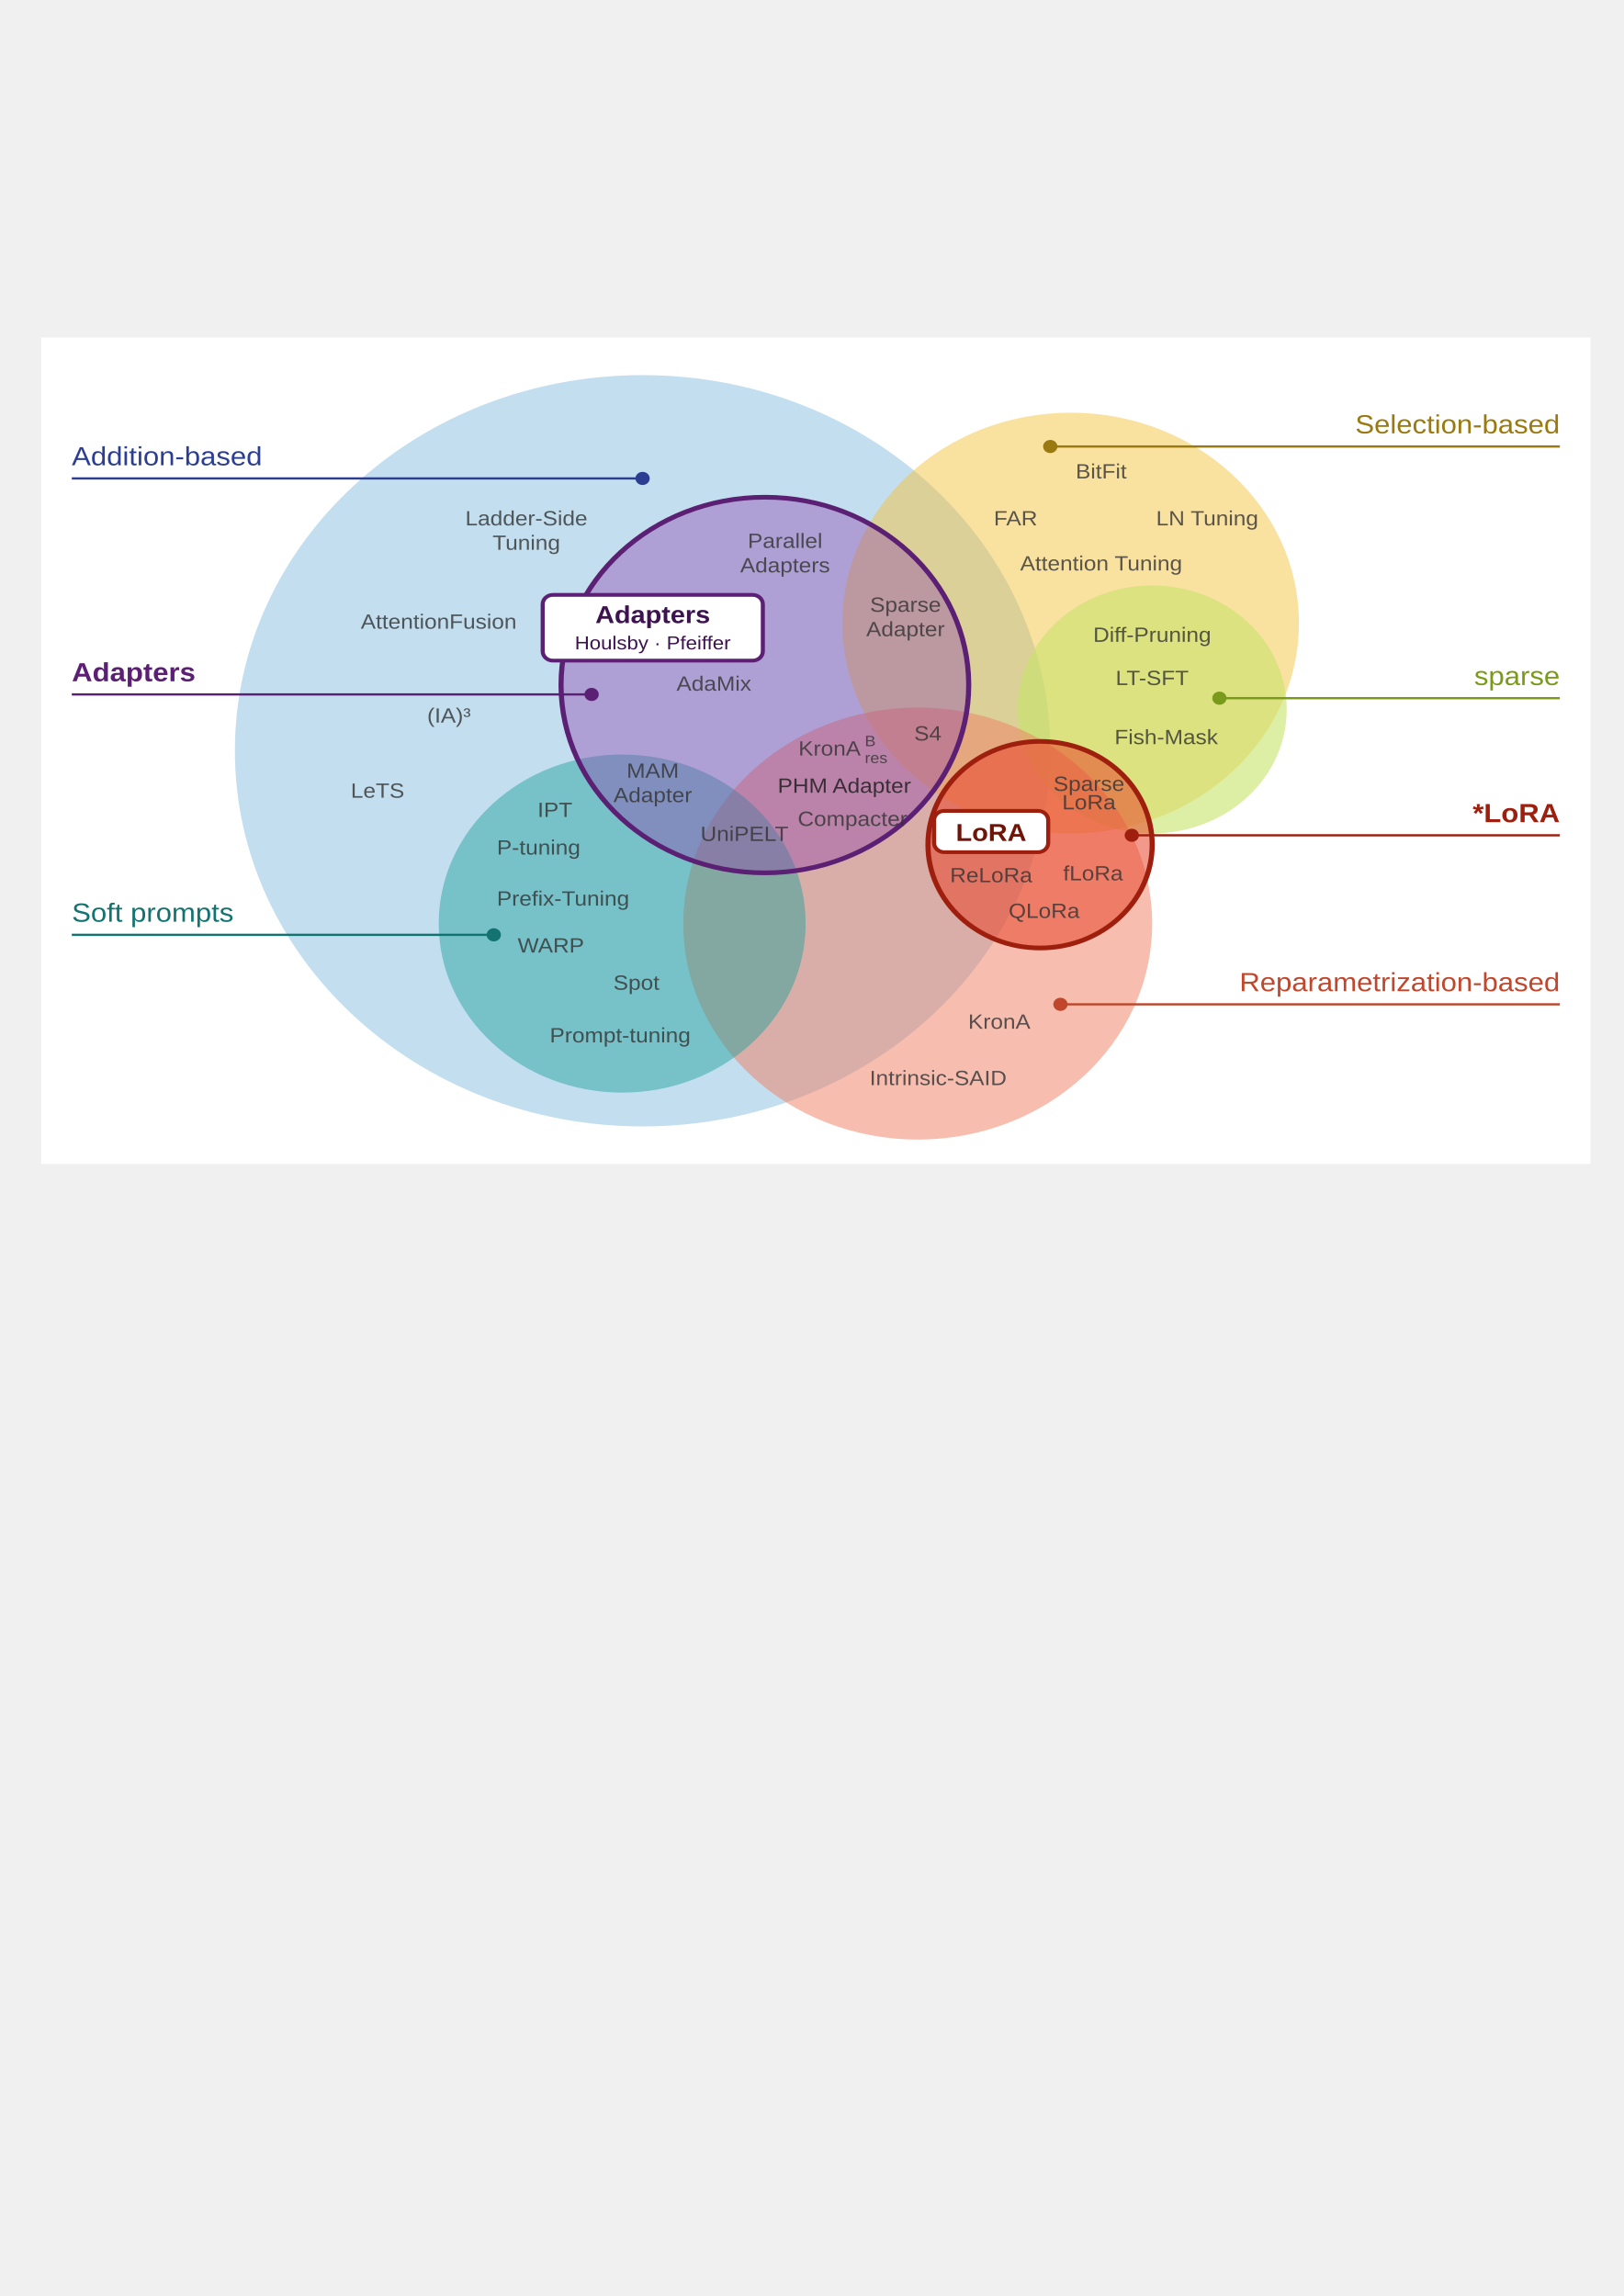
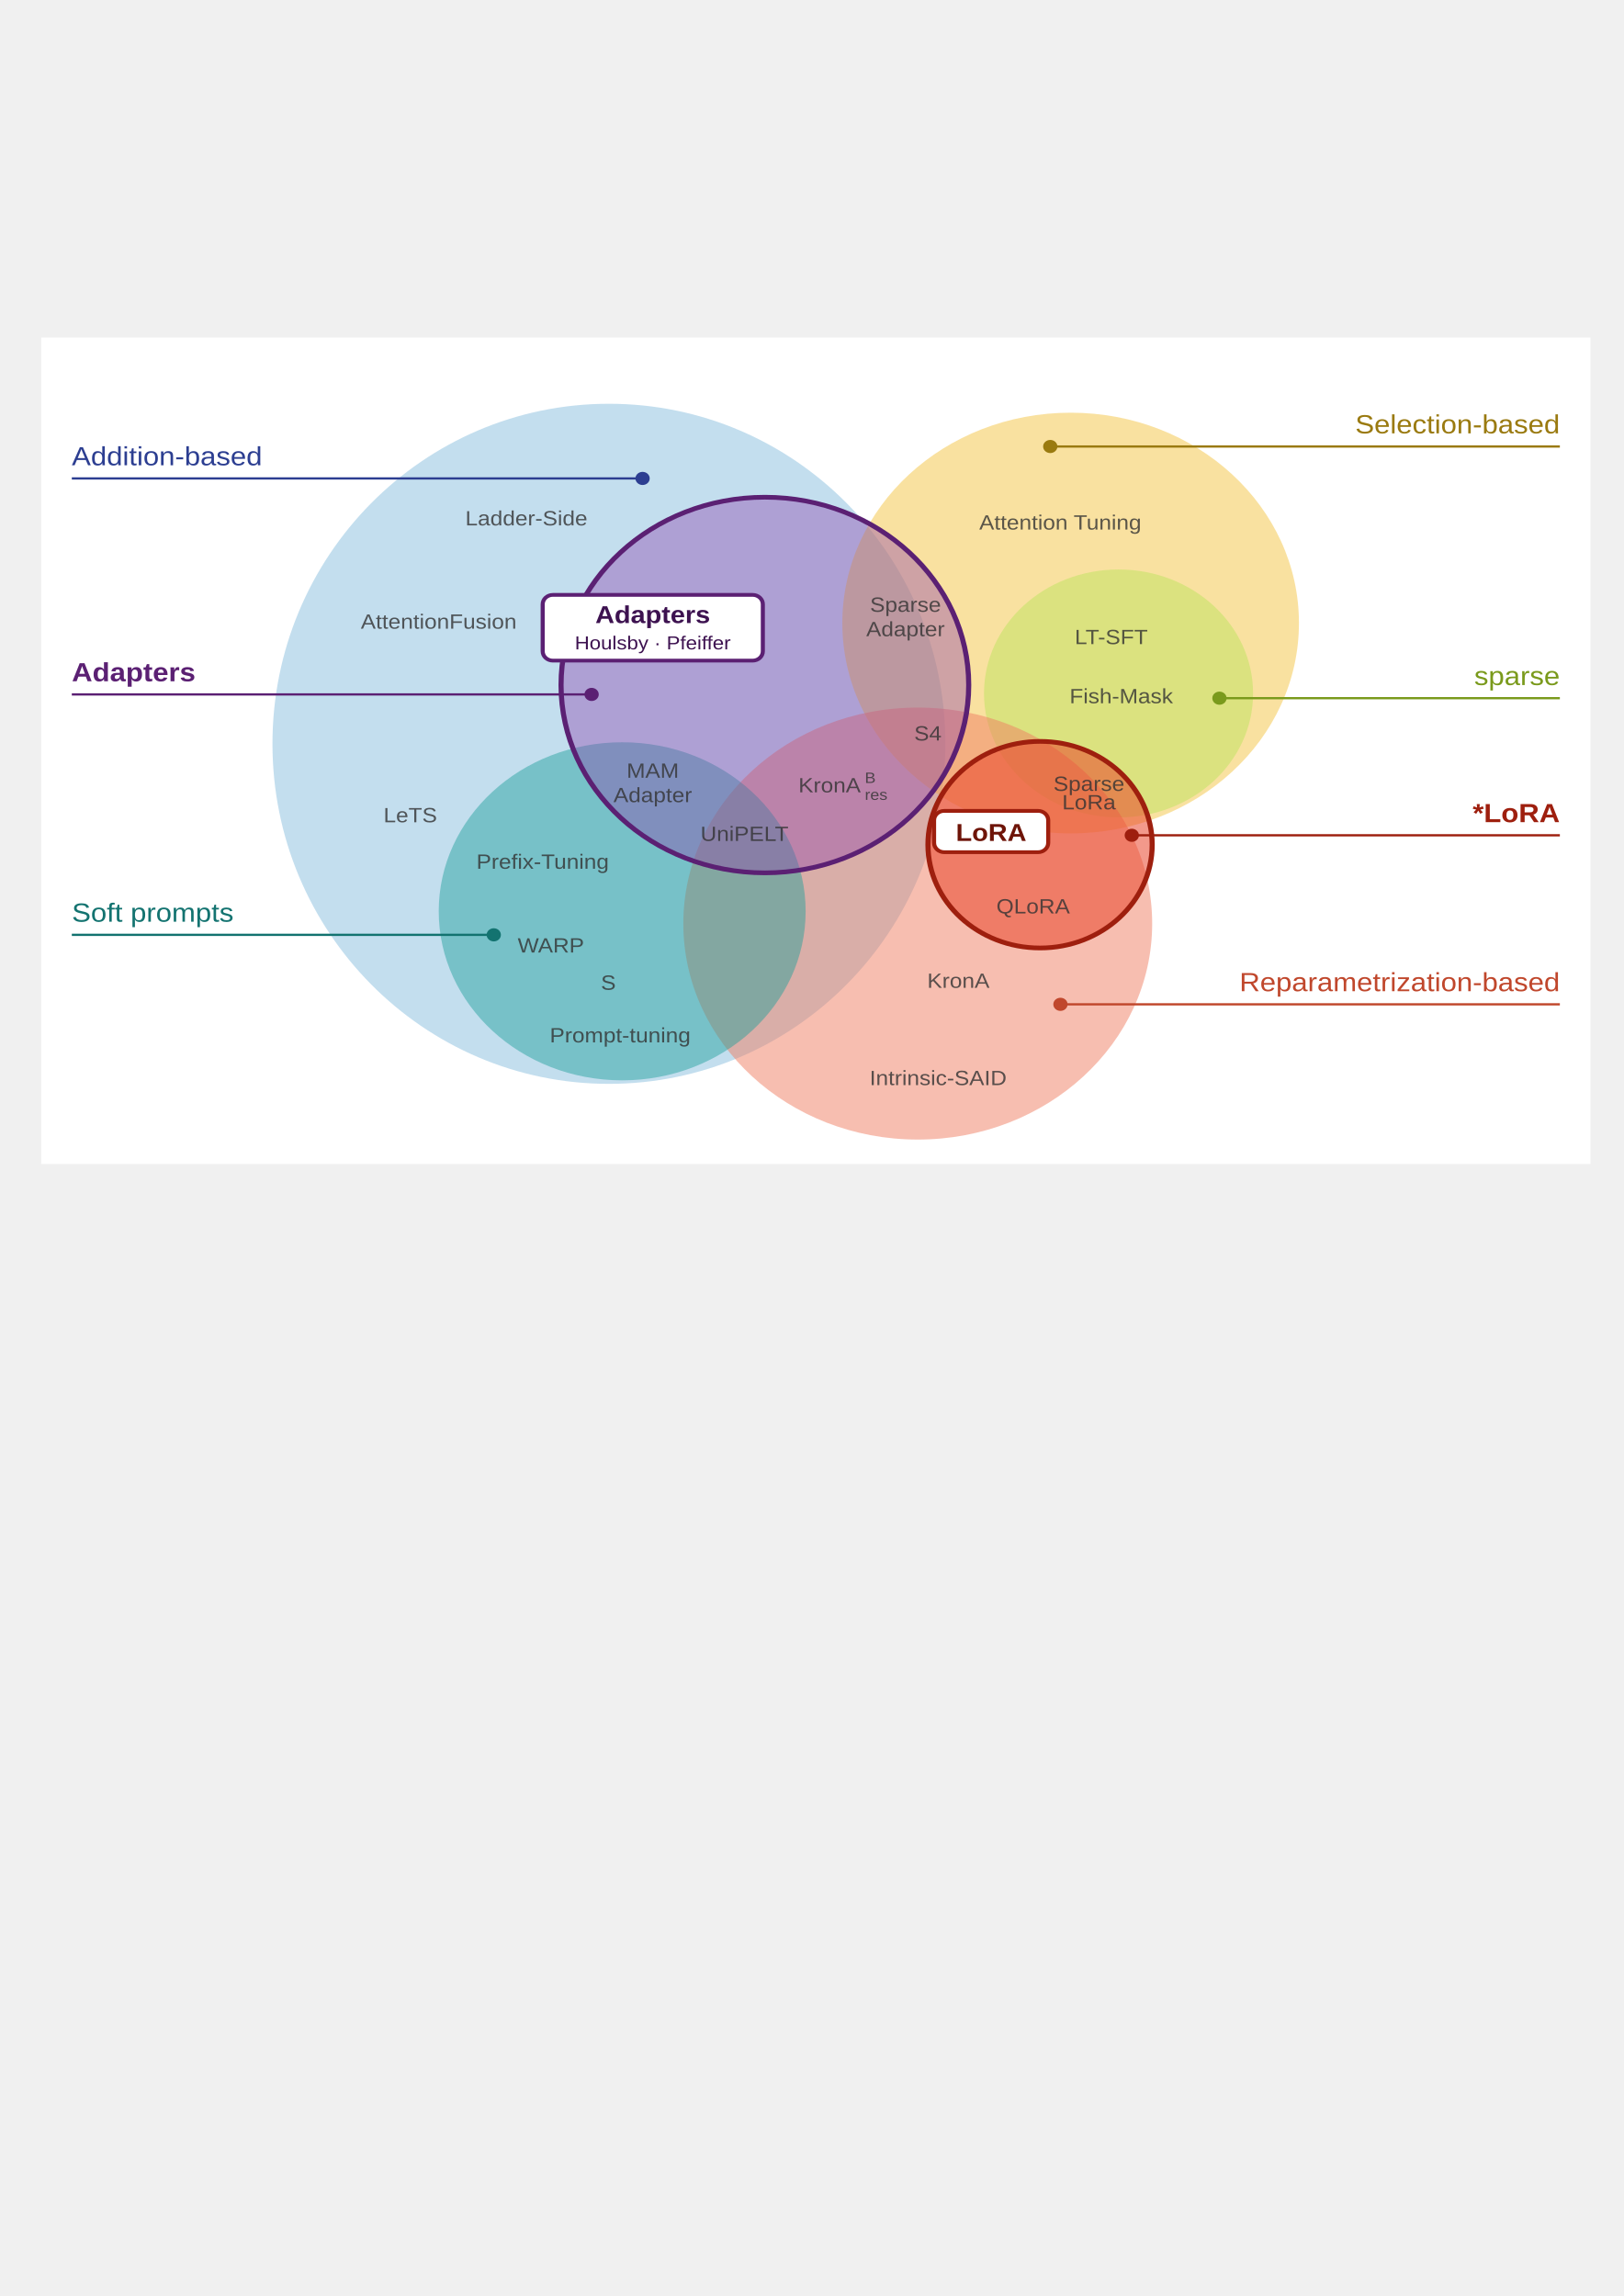
<svg xmlns="http://www.w3.org/2000/svg" width="210mm" height="297mm" viewBox="0 0 210 297" version="1.1" id="svg1" xml:space="preserve">
  <defs id="defs1" />
  <g id="layer1">
    <g style="font-family:Arial, Helvetica, sans-serif" id="g1" transform="matrix(0.2636369,0,0,0.2429559,5.333449,29.08882)">
      <rect y="60" width="760" height="440" fill="#ffffff" id="rect1" x="0" />
-       <circle cx="295" cy="280" r="200" fill="#6baed6" fill-opacity="0.4" id="circle1" />
+       <ellipse cx="278.499" cy="276.294" fill="#6baed6" fill-opacity="0.4" id="circle1" rx="165.068" ry="181.047" style="stroke-width:0.864" />
      <circle cx="505" cy="212" r="112" fill="#f5c542" fill-opacity="0.5" id="circle2" />
-       <circle cx="545" cy="258" r="66" fill="#c7e36a" fill-opacity="0.6" id="circle3" />
+       <circle cx="528.499" cy="249.479" r="66" fill="#c7e36a" fill-opacity="0.6" id="circle3" />
      <circle cx="430" cy="372" r="115" fill="#f07e62" fill-opacity="0.5" id="circle4" />
-       <circle cx="285" cy="372" r="90" fill="#1b9e9a" fill-opacity="0.45" id="circle5" />
+       <circle cx="285" cy="365.466" r="90" fill="#1b9e9a" fill-opacity="0.45" id="circle5" />
      <circle cx="355" cy="245" r="100" fill="#8e44ad" fill-opacity="0.4" stroke="#5b2073" stroke-width="2.5" id="circle6" />
      <circle cx="490" cy="330" r="55" fill="#e8452c" fill-opacity="0.55" stroke="#9e1f0e" stroke-width="2.5" id="circle7" />
      <g stroke-width="1.2" font-size="14px" id="g10">
        <line x1="15" y1="135" x2="295" y2="135" stroke="#2c3e91" id="line7" />
        <circle cx="295" cy="135" r="3.5" fill="#2c3e91" id="circle8" />
        <text x="15" y="128" fill="#2c3e91" id="text8">Addition-based</text>
        <line x1="15" y1="250" x2="270" y2="250" stroke="#5b2073" id="line8" />
        <circle cx="270" cy="250" r="3.5" fill="#5b2073" id="circle9" />
        <text x="15" y="243" fill="#5b2073" font-weight="bold" id="text9">Adapters</text>
        <line x1="15" y1="378" x2="222" y2="378" stroke="#137370" id="line9" />
        <circle cx="222" cy="378" r="3.5" fill="#137370" id="circle10" />
        <text x="15" y="371" fill="#137370" id="text10">Soft prompts</text>
      </g>
      <g stroke-width="1.2" font-size="14px" text-anchor="end" id="g14">
        <line x1="495" y1="118" x2="745" y2="118" stroke="#9a7a10" id="line10" />
        <circle cx="495" cy="118" r="3.5" fill="#9a7a10" id="circle11" />
        <text x="745" y="111" fill="#9a7a10" id="text11">Selection-based</text>
        <line x1="578" y1="252" x2="745" y2="252" stroke="#7a9a1c" id="line11" />
        <circle cx="578" cy="252" r="3.5" fill="#7a9a1c" id="circle12" />
        <text x="745" y="245" fill="#7a9a1c" id="text12">sparse</text>
        <line x1="535" y1="325" x2="745" y2="325" stroke="#9e1f0e" id="line12" />
        <circle cx="535" cy="325" r="3.5" fill="#9e1f0e" id="circle13" />
        <text x="745" y="318" fill="#9e1f0e" font-weight="bold" id="text13">*LoRA</text>
        <line x1="500" y1="415" x2="745" y2="415" stroke="#c0472c" id="line13" />
        <circle cx="500" cy="415" r="3.5" fill="#c0472c" id="circle14" />
        <text x="745" y="408" fill="#c0472c" id="text14">Reparametrization-based</text>
      </g>
      <g font-size="11px" fill="#333333" fill-opacity="0.8" text-anchor="middle" id="g53">
        <text x="238" y="160" id="text15">Ladder-Side</text>
-         <text x="238" y="173" id="text16">Tuning</text>
        <text x="195" y="215" id="text17">AttentionFusion</text>
-         <text x="200" y="265" id="text18">(IA)³</text>
-         <text x="165" y="305" id="text19">LeTS</text>
-         <text x="364.928" y="172" id="text20">Parallel</text>
-         <text x="364.928" y="185" id="text21">Adapters</text>
-         <text x="330" y="248" id="text22">AdaMix</text>
+         <text x="181.057" y="318.068" id="text19">LeTS</text>
        <text x="424" y="206" id="text23">Sparse</text>
        <text x="424" y="219" id="text24">Adapter</text>
        <text x="434.964" y="274.534" id="text25">S4</text>
-         <text x="402.022" y="282.534" text-anchor="end" id="text26">KronA</text>
-         <text x="404.022" y="277.534" font-size="8px" text-anchor="start" id="text27">B</text>
-         <text x="404.022" y="286.534" font-size="8px" text-anchor="start" id="text28">res</text>
-         <text x="393.986" y="302.356" id="text29" style="fill:#1a1a1a">PHM Adapter</text>
-         <text x="398" y="320" id="text30">Compacter</text>
+         <text x="402.022" y="302.136" text-anchor="end" id="text26">KronA</text>
+         <text x="404.022" y="297.136" font-size="8px" text-anchor="start" id="text27">B</text>
+         <text x="404.022" y="306.136" font-size="8px" text-anchor="start" id="text28">res</text>
        <text x="300" y="294.356" id="text31">MAM</text>
        <text x="300" y="307.356" id="text32">Adapter</text>
        <text x="345" y="328" id="text33">UniPELT</text>
-         <text x="252.014" y="315.246" id="text34">IPT</text>
-         <text x="244.014" y="335.246" id="text35">P-tuning</text>
-         <text x="256.014" y="362.424" id="text36">Prefix-Tuning</text>
+         <text x="245.978" y="342.822" id="text36">Prefix-Tuning</text>
        <text x="250.043" y="387.424" id="text37">WARP</text>
-         <text x="291.978" y="407.246" id="text38">Spot</text>
+         <text x="291.978" y="407.246" id="text38" style="white-space:pre;inline-size:2.4" xml:space="preserve">
+           <tspan x="291.978" y="407.246" id="tspan1">S</tspan>
+         </text>
        <text x="284.014" y="435.246" id="text39">Prompt-tuning</text>
-         <text x="520" y="135" id="text40">BitFit</text>
-         <text x="478" y="160" id="text41">FAR</text>
-         <text x="572" y="160" id="text42">LN Tuning</text>
-         <text x="520" y="184" id="text43">Attention Tuning</text>
-         <text x="545" y="222" id="text44">Diff-Pruning</text>
-         <text x="545" y="245" id="text45">LT-SFT</text>
-         <text x="551.907" y="276.466" id="text46">Fish-Mask</text>
+         <text x="499.928" y="162.22" id="text43">Attention Tuning</text>
+         <text x="524.928" y="223.22" id="text45">LT-SFT</text>
+         <text x="529.828" y="254.686" id="text46">Fish-Mask</text>
        <text x="513.978" y="301.356" id="text47">Sparse</text>
        <text x="513.978" y="311.178" id="text48">LoRa</text>
-         <text x="466" y="350" id="text49">ReLoRa</text>
-         <text x="516" y="349" id="text50">fLoRa</text>
-         <text x="492" y="369" id="text51">QLoRa</text>
-         <text x="470" y="428" id="text52">KronA</text>
+         <text x="449.928" y="406.22" id="text52">KronA</text>
+         <text x="486.602" y="366.606" id="text52-3" style="font-family:Arial, Helvetica, sans-serif">QLoRA</text>
        <text x="440" y="458" id="text53">Intrinsic-SAID</text>
      </g>
      <rect x="246" y="197" width="108" height="35" rx="5" fill="#ffffff" stroke="#5b2073" stroke-width="2" id="rect53" />
      <text x="300" y="212" font-size="13px" font-weight="bold" fill="#3d1250" text-anchor="middle" id="text54">Adapters</text>
      <text x="300" y="226" font-size="10px" fill="#3d1250" text-anchor="middle" id="text55">Houlsby · Pfeiffer</text>
      <rect x="438" y="312" width="56" height="22" rx="5" fill="#ffffff" stroke="#9e1f0e" stroke-width="2" id="rect55" />
      <text x="466" y="328" font-size="13px" font-weight="bold" fill="#6e1408" text-anchor="middle" id="text56">LoRA</text>
    </g>
  </g>
</svg>
